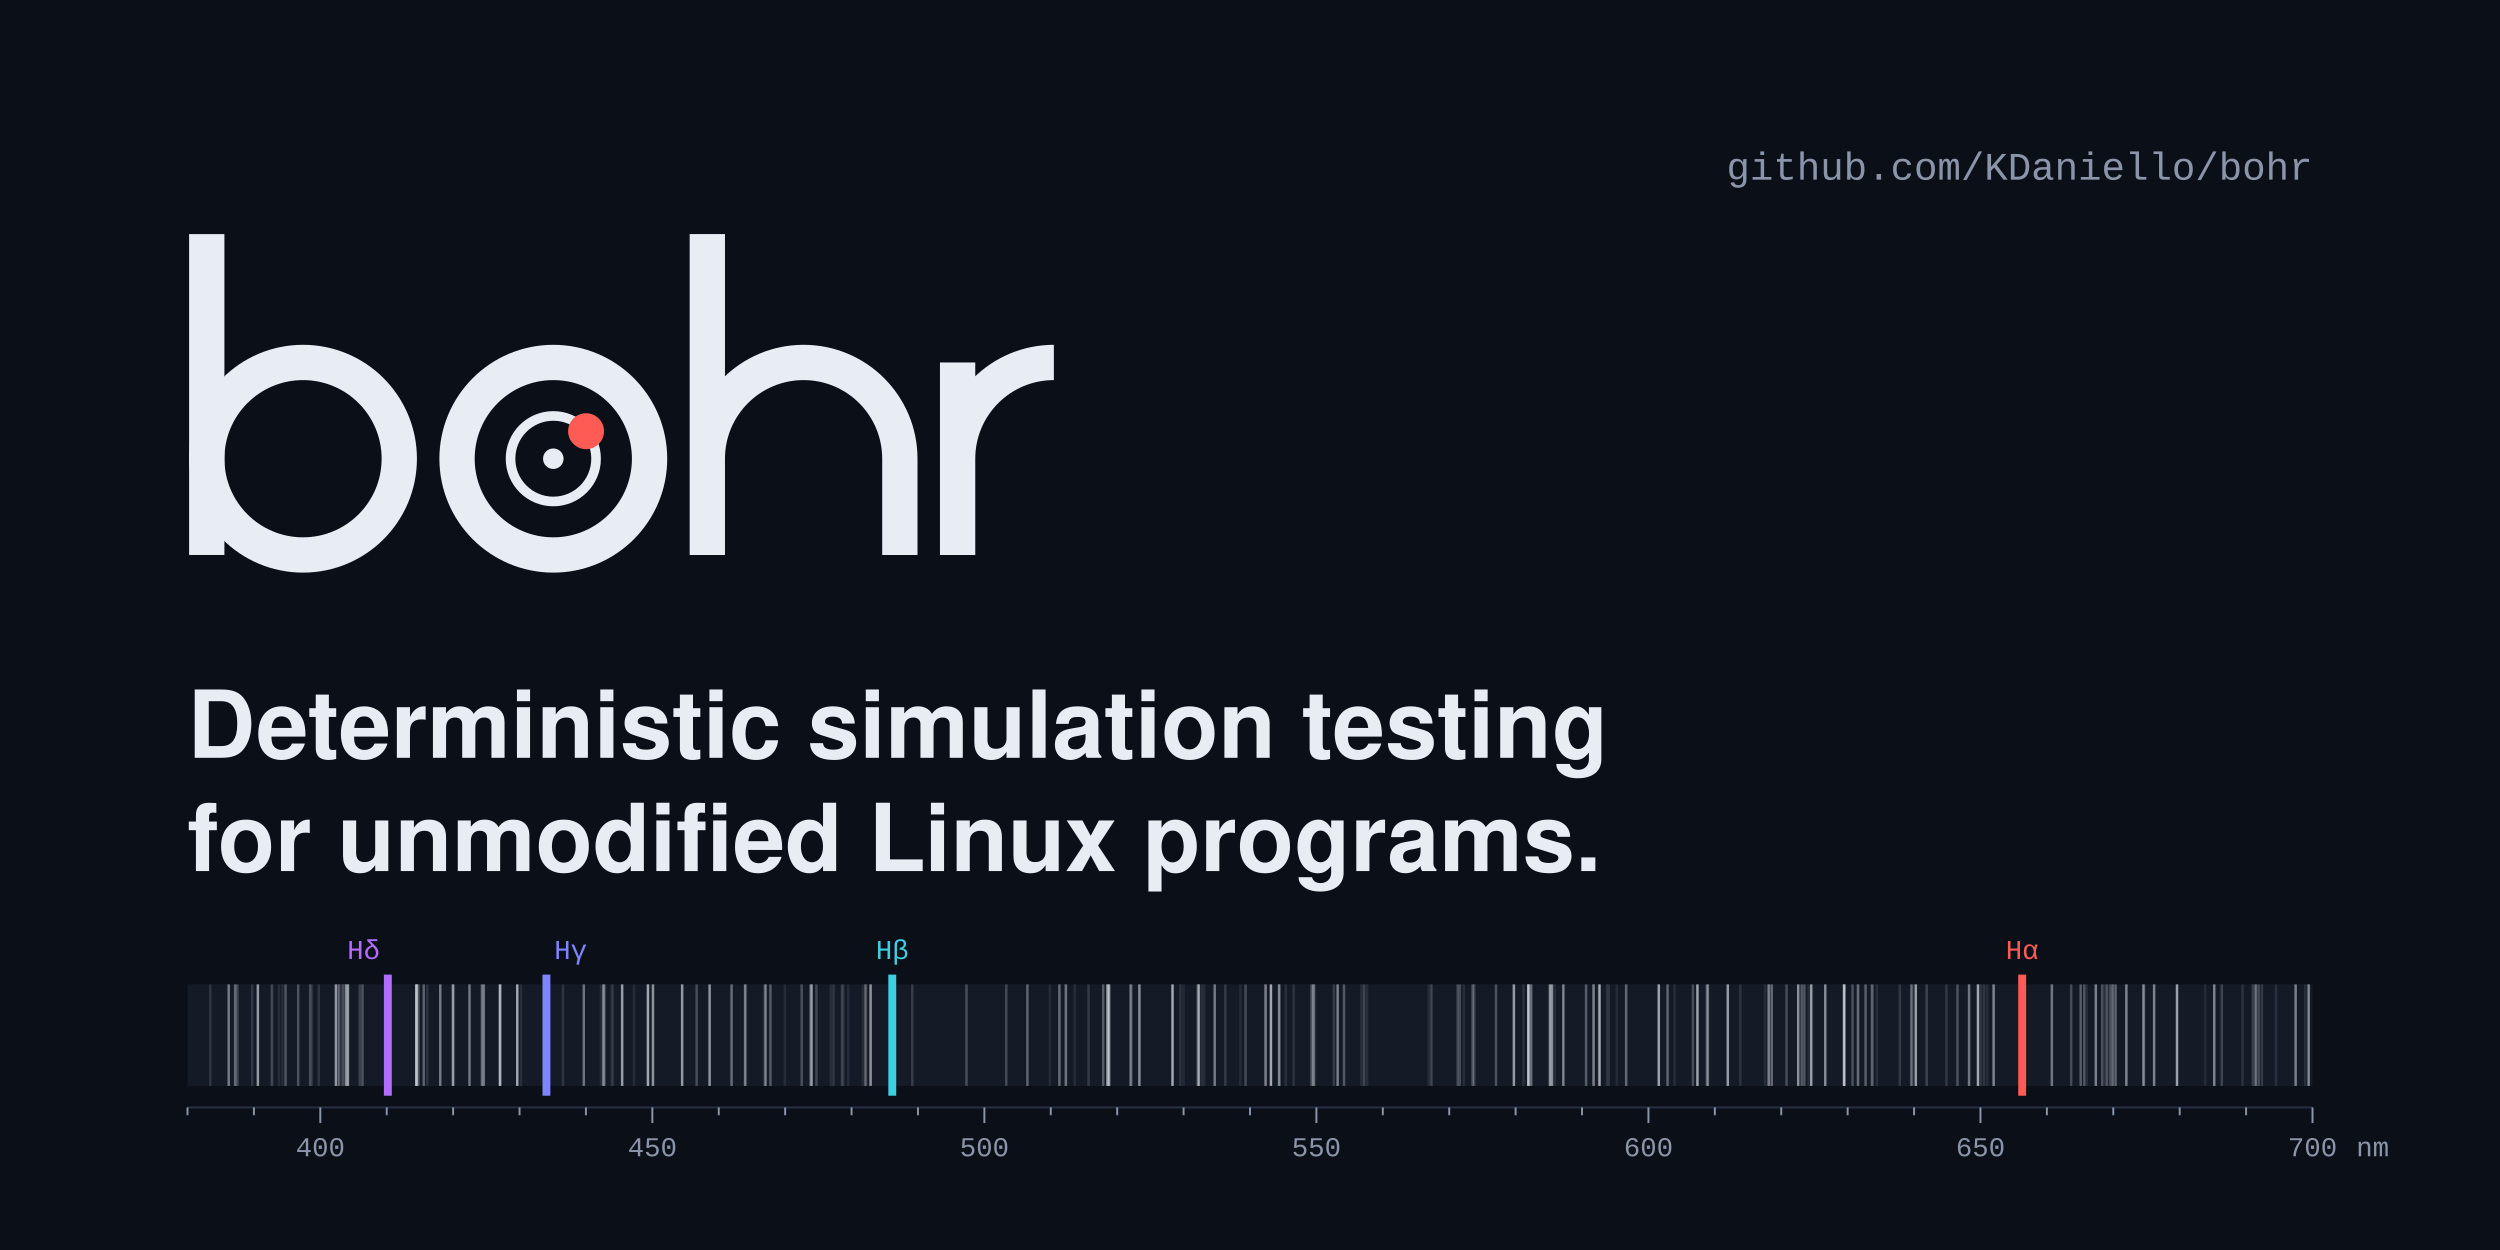
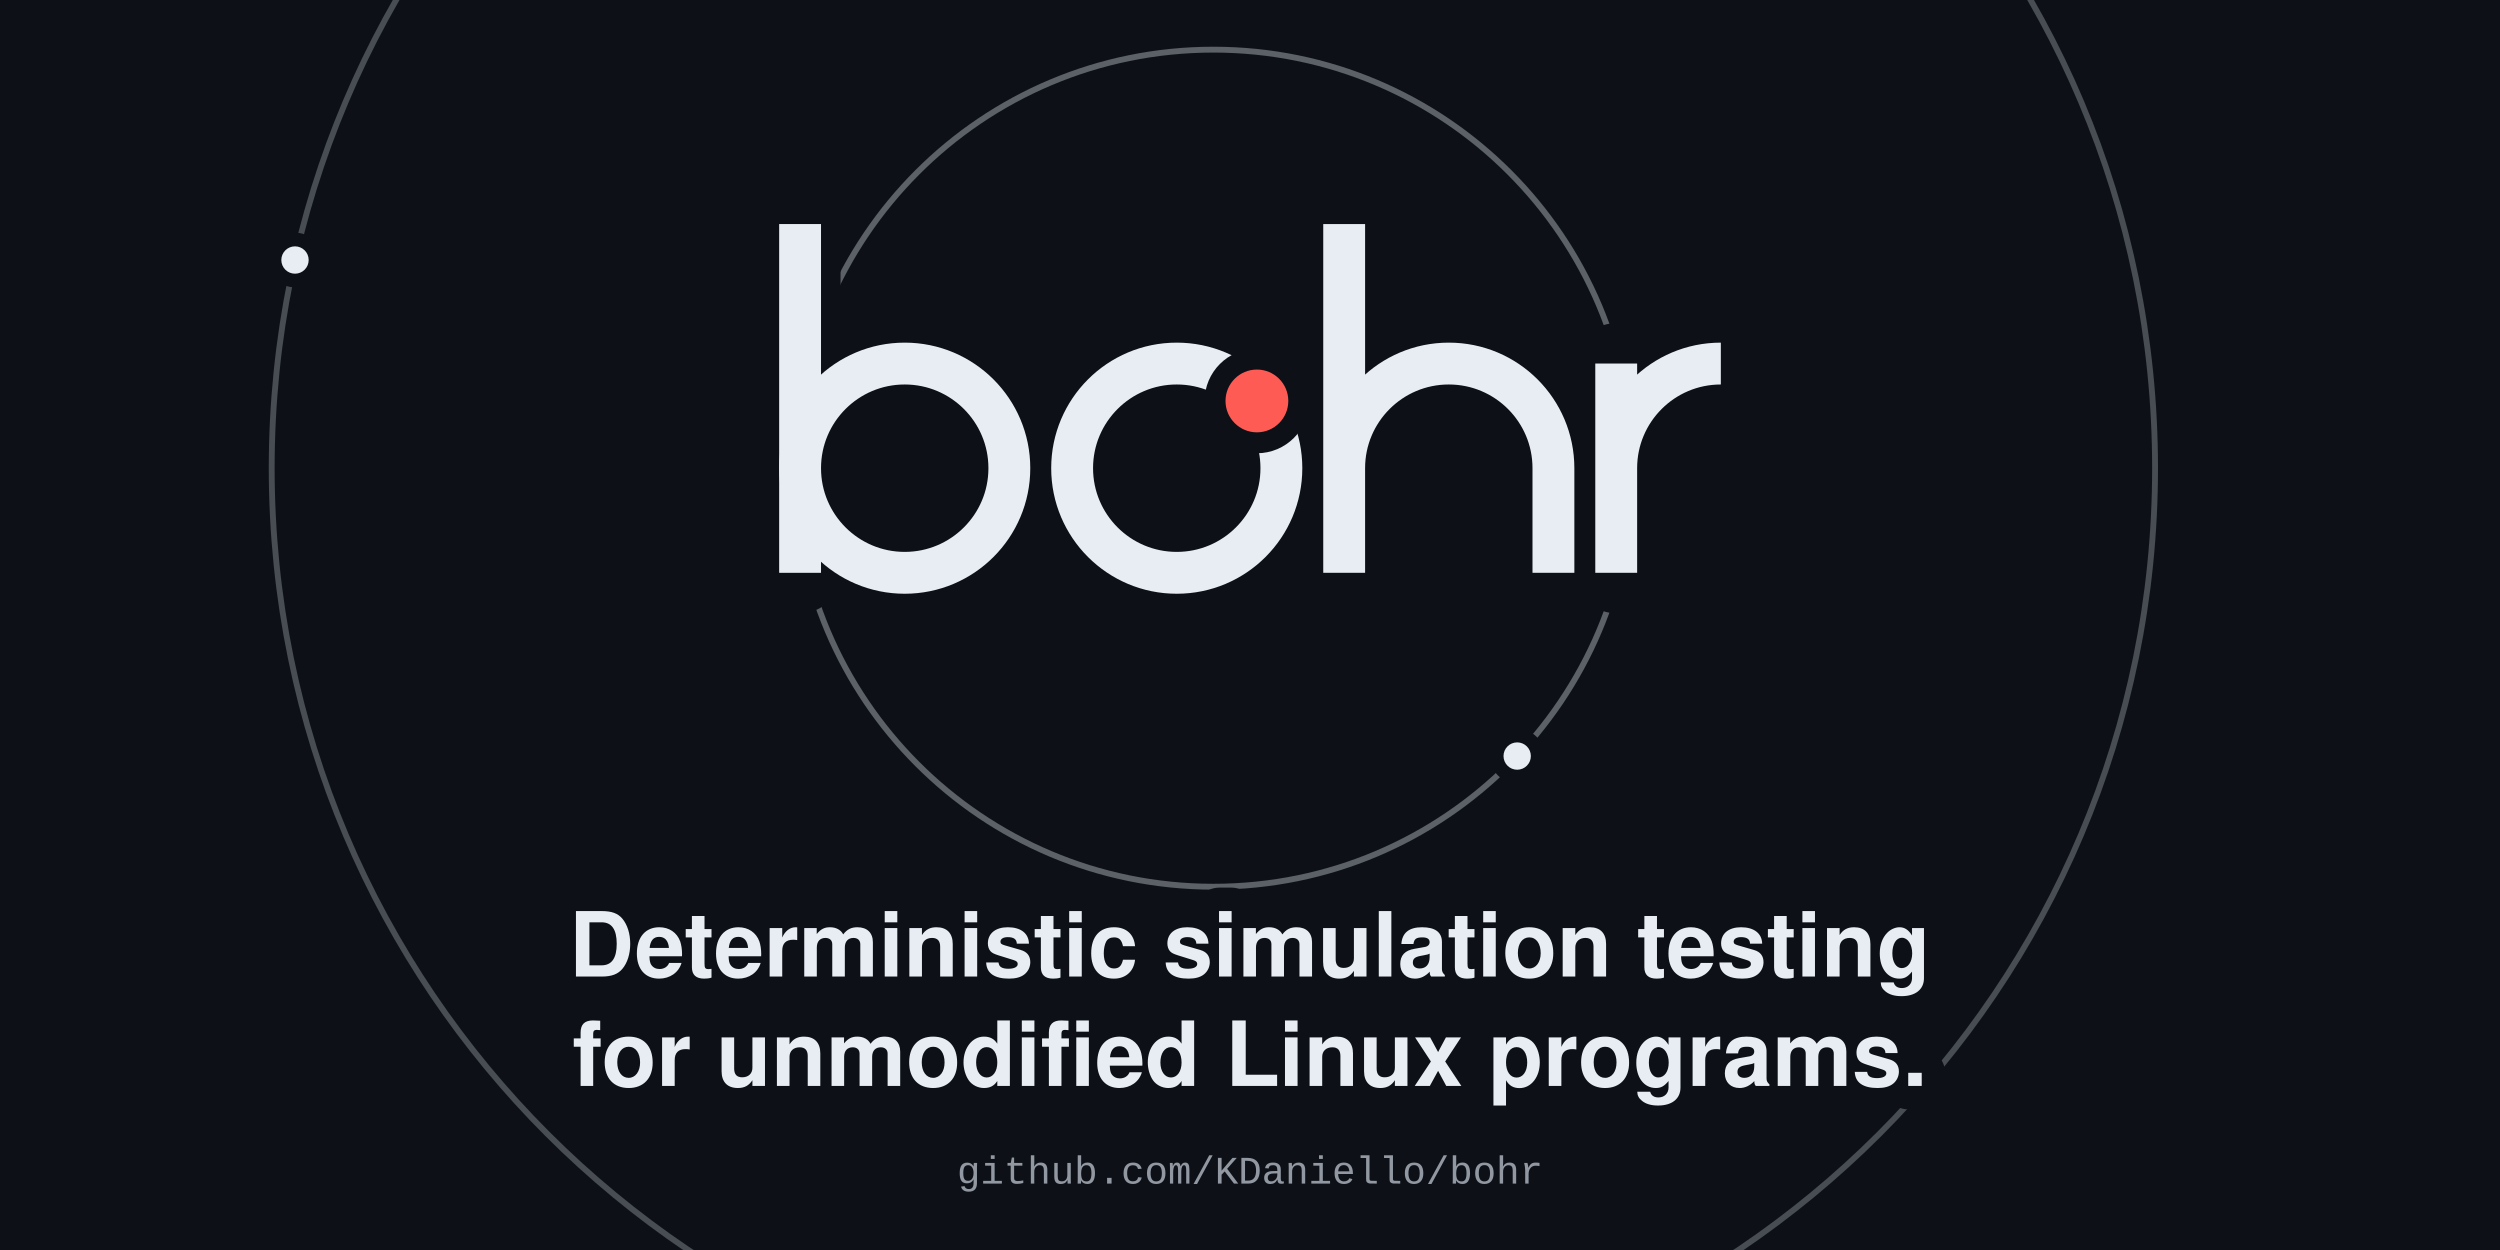
<svg xmlns="http://www.w3.org/2000/svg" width="1280" height="640" viewBox="0 0 1280 640" role="img" aria-label="bohr — deterministic simulation testing for unmodified Linux programs">
-   <rect width="1280" height="640" rx="0" fill="#0B0F17" />
-   <g transform="translate(96 110) scale(1.6429) translate(6 6)" fill="none" stroke="#E8EDF4" stroke-width="11">
+   <rect width="1280" height="640" rx="0" fill="#0D1117" />
+   <defs>
+     <mask id="orbits" maskUnits="userSpaceOnUse" stroke="none" x="0" y="0" width="1280" height="640">
+       <rect width="1280" height="640" fill="#fff" />
+       <g transform="translate(398.93 104) scale(1.7857) translate(6 6)" fill="none" stroke="#000" stroke-width="23.2" stroke-linecap="round" stroke-linejoin="round">
+         <path d="M0 0V100" />
+         <circle cx="30" cy="70" r="30" />
+         <path d="M156 0V100M156 70A30 30 0 0 1 216 70V100" />
+         <path d="M234 40V100M234 70A30 30 0 0 1 264 40" />
+         <circle cx="108" cy="70" r="30" fill="#000" />
+       </g>
+       <text x="640" y="500" font-family="-apple-system, BlinkMacSystemFont, 'Segoe UI', Helvetica, Arial, sans-serif" font-size="46" font-weight="600" fill="#000" stroke="#000" stroke-width="24" stroke-linejoin="round" text-anchor="middle">Deterministic simulation testing</text>
+       <text x="640" y="556" font-family="-apple-system, BlinkMacSystemFont, 'Segoe UI', Helvetica, Arial, sans-serif" font-size="46" font-weight="600" fill="#000" stroke="#000" stroke-width="24" stroke-linejoin="round" text-anchor="middle">for unmodified Linux programs.</text>
+       <text x="640" y="606" font-family="ui-monospace, SFMono-Regular, 'SF Mono', Menlo, Consolas, 'Liberation Mono', monospace" font-size="20" font-weight="400" fill="#000" stroke="#000" stroke-width="20" stroke-linejoin="round" text-anchor="middle">github.com/KDaniello/bohr</text>
+       <circle cx="776.8" cy="387.1" r="14" fill="#000" />
+       <circle cx="151.04" cy="133.13" r="14" fill="#000" />
+     </mask>
+   </defs>
+   <g mask="url(#orbits)" fill="none" stroke="#E8EDF4" stroke-width="3">
+     <circle cx="621.25" cy="239.71" r="214.29" opacity="0.36" />
+     <circle cx="621.25" cy="239.71" r="482.14" opacity="0.27" />
+     <circle cx="621.25" cy="239.71" r="857.14" opacity="0.2" />
+   </g>
+   <circle cx="776.8" cy="387.1" r="7" fill="#E8EDF4" />
+   <circle cx="151.04" cy="133.13" r="7" fill="#E8EDF4" />
+   <g transform="translate(398.93 104) scale(1.7857) translate(6 6)" fill="none" stroke="#E8EDF4" stroke-width="12">
    <path d="M0 0V100" />
    <circle cx="30" cy="70" r="30" />
-     <circle cx="108" cy="70" r="30" />
-     <circle cx="108" cy="70" r="13.33" stroke-width="3" />
-     <circle cx="108" cy="70" r="3.2" fill="#E8EDF4" stroke="none" />
-     <circle cx="118.21" cy="61.43" r="5.6" fill="#FF5B55" stroke="none" />
    <path d="M156 0V100M156 70A30 30 0 0 1 216 70V100" />
    <path d="M234 40V100M234 70A30 30 0 0 1 264 40" />
+     <mask id="o-gap" maskUnits="userSpaceOnUse" stroke="none" x="58" y="20" width="100" height="100">
+       <rect x="58" y="20" width="100" height="100" fill="#fff" />
+       <circle cx="130.98" cy="50.72" r="15" fill="#000" />
+     </mask>
+     <circle cx="108" cy="70" r="30" mask="url(#o-gap)" />
+     <circle cx="130.98" cy="50.72" r="9" fill="#FF5B55" stroke="none" />
  </g>
-   <text x="1184" y="92" font-family="ui-monospace, SFMono-Regular, 'SF Mono', Menlo, Consolas, 'Liberation Mono', monospace" font-size="20" font-weight="400" fill="#8B95A9" text-anchor="end">github.com/KDaniello/bohr</text>
-   <text x="96" y="388" font-family="-apple-system, BlinkMacSystemFont, 'Segoe UI', Helvetica, Arial, sans-serif" font-size="48" font-weight="600" fill="#E8EDF4" text-anchor="start">Deterministic simulation testing</text>
-   <text x="96" y="446" font-family="-apple-system, BlinkMacSystemFont, 'Segoe UI', Helvetica, Arial, sans-serif" font-size="48" font-weight="600" fill="#E8EDF4" text-anchor="start">for unmodified Linux programs.</text>
-   <rect x="96" y="504" width="1088" height="52" fill="#141A26" />
-   <rect x="143.96" y="504" width="1.27" height="52" fill="#E8EDF4" opacity="0.088" />
-   <rect x="1080.7" y="504" width="1.27" height="52" fill="#E8EDF4" opacity="0.102" />
-   <rect x="853.16" y="504" width="1.27" height="52" fill="#E8EDF4" opacity="0.356" />
-   <rect x="831.96" y="504" width="1.27" height="52" fill="#E8EDF4" opacity="0.376" />
-   <rect x="615.94" y="504" width="1.27" height="52" fill="#E8EDF4" opacity="0.080" />
-   <rect x="213.57" y="504" width="1.27" height="52" fill="#E8EDF4" opacity="0.307" />
-   <rect x="792.93" y="504" width="1.27" height="52" fill="#E8EDF4" opacity="0.551" />
-   <rect x="730.89" y="504" width="1.27" height="52" fill="#E8EDF4" opacity="0.084" />
-   <rect x="793.98" y="504" width="1.27" height="52" fill="#E8EDF4" opacity="0.543" />
-   <rect x="748.84" y="504" width="1.27" height="52" fill="#E8EDF4" opacity="0.090" />
-   <rect x="1181.39" y="504" width="1.27" height="52" fill="#E8EDF4" opacity="0.523" />
-   <rect x="131.39" y="504" width="1.27" height="52" fill="#E8EDF4" opacity="0.603" />
-   <rect x="613.14" y="504" width="1.27" height="52" fill="#E8EDF4" opacity="0.519" />
-   <rect x="732" y="504" width="1.27" height="52" fill="#E8EDF4" opacity="0.080" />
-   <rect x="564.2" y="504" width="1.27" height="52" fill="#E8EDF4" opacity="0.310" />
-   <rect x="1079.76" y="504" width="1.27" height="52" fill="#E8EDF4" opacity="0.222" />
-   <rect x="950.83" y="504" width="1.27" height="52" fill="#E8EDF4" opacity="0.080" />
-   <rect x="442.99" y="504" width="1.27" height="52" fill="#E8EDF4" opacity="0.081" />
-   <rect x="1081.09" y="504" width="1.27" height="52" fill="#E8EDF4" opacity="0.310" />
-   <rect x="430.47" y="504" width="1.27" height="52" fill="#E8EDF4" opacity="0.178" />
-   <rect x="1174.73" y="504" width="1.27" height="52" fill="#E8EDF4" opacity="0.475" />
-   <rect x="781.88" y="504" width="1.27" height="52" fill="#E8EDF4" opacity="0.675" />
-   <rect x="822.12" y="504" width="1.27" height="52" fill="#E8EDF4" opacity="0.096" />
-   <rect x="393.71" y="504" width="1.27" height="52" fill="#E8EDF4" opacity="0.156" />
-   <rect x="138.38" y="504" width="1.27" height="52" fill="#E8EDF4" opacity="0.102" />
-   <rect x="779.37" y="504" width="1.27" height="52" fill="#E8EDF4" opacity="0.109" />
-   <rect x="331.13" y="504" width="1.27" height="52" fill="#E8EDF4" opacity="0.638" />
-   <rect x="1078.15" y="504" width="1.27" height="52" fill="#E8EDF4" opacity="0.261" />
-   <rect x="393.9" y="504" width="1.27" height="52" fill="#E8EDF4" opacity="0.182" />
-   <rect x="514.57" y="504" width="1.27" height="52" fill="#E8EDF4" opacity="0.224" />
-   <rect x="323.99" y="504" width="1.27" height="52" fill="#E8EDF4" opacity="0.084" />
-   <rect x="765.32" y="504" width="1.27" height="52" fill="#E8EDF4" opacity="0.263" />
-   <rect x="943.66" y="504" width="1.27" height="52" fill="#E8EDF4" opacity="0.648" />
-   <rect x="414.38" y="504" width="1.27" height="52" fill="#E8EDF4" opacity="0.325" />
-   <rect x="1157.47" y="504" width="1.27" height="52" fill="#E8EDF4" opacity="0.153" />
-   <rect x="183.57" y="504" width="1.27" height="52" fill="#E8EDF4" opacity="0.188" />
-   <rect x="145.57" y="504" width="1.27" height="52" fill="#E8EDF4" opacity="0.274" />
-   <rect x="409.83" y="504" width="1.27" height="52" fill="#E8EDF4" opacity="0.256" />
-   <rect x="980.25" y="504" width="1.27" height="52" fill="#E8EDF4" opacity="0.629" />
-   <rect x="647.35" y="504" width="1.27" height="52" fill="#E8EDF4" opacity="0.487" />
-   <rect x="247.09" y="504" width="1.27" height="52" fill="#E8EDF4" opacity="0.410" />
-   <rect x="985.83" y="504" width="1.27" height="52" fill="#E8EDF4" opacity="0.194" />
-   <rect x="578.11" y="504" width="1.27" height="52" fill="#E8EDF4" opacity="0.296" />
-   <rect x="466.46" y="504" width="1.27" height="52" fill="#E8EDF4" opacity="0.167" />
-   <rect x="697.8" y="504" width="1.27" height="52" fill="#E8EDF4" opacity="0.206" />
-   <rect x="637.09" y="504" width="1.27" height="52" fill="#E8EDF4" opacity="0.231" />
-   <rect x="753.34" y="504" width="1.27" height="52" fill="#E8EDF4" opacity="0.290" />
-   <rect x="650.09" y="504" width="1.27" height="52" fill="#E8EDF4" opacity="0.666" />
-   <rect x="856.76" y="504" width="1.27" height="52" fill="#E8EDF4" opacity="0.084" />
-   <rect x="1133.06" y="504" width="1.27" height="52" fill="#E8EDF4" opacity="0.495" />
-   <rect x="287.61" y="504" width="1.27" height="52" fill="#E8EDF4" opacity="0.132" />
-   <rect x="699.35" y="504" width="1.27" height="52" fill="#E8EDF4" opacity="0.089" />
-   <rect x="1164.69" y="504" width="1.27" height="52" fill="#E8EDF4" opacity="0.102" />
-   <rect x="218.12" y="504" width="1.27" height="52" fill="#E8EDF4" opacity="0.110" />
-   <rect x="1113.99" y="504" width="1.27" height="52" fill="#E8EDF4" opacity="0.638" />
-   <rect x="567.2" y="504" width="1.27" height="52" fill="#E8EDF4" opacity="0.648" />
-   <rect x="174.82" y="504" width="1.27" height="52" fill="#E8EDF4" opacity="0.251" />
-   <rect x="426.15" y="504" width="1.27" height="52" fill="#E8EDF4" opacity="0.135" />
-   <rect x="1012.09" y="504" width="1.27" height="52" fill="#E8EDF4" opacity="0.671" />
-   <rect x="1020.11" y="504" width="1.27" height="52" fill="#E8EDF4" opacity="0.499" />
-   <rect x="308.28" y="504" width="1.27" height="52" fill="#E8EDF4" opacity="0.445" />
-   <rect x="947.86" y="504" width="1.27" height="52" fill="#E8EDF4" opacity="0.256" />
-   <rect x="1049.92" y="504" width="1.27" height="52" fill="#E8EDF4" opacity="0.445" />
-   <rect x="212.54" y="504" width="1.27" height="52" fill="#E8EDF4" opacity="0.468" />
-   <rect x="582.72" y="504" width="1.27" height="52" fill="#E8EDF4" opacity="0.491" />
-   <rect x="1072.42" y="504" width="1.27" height="52" fill="#E8EDF4" opacity="0.483" />
-   <rect x="925.38" y="504" width="1.27" height="52" fill="#E8EDF4" opacity="0.091" />
-   <rect x="687.5" y="504" width="1.27" height="52" fill="#E8EDF4" opacity="0.293" />
-   <rect x="958.03" y="504" width="1.27" height="52" fill="#E8EDF4" opacity="0.316" />
-   <rect x="158.15" y="504" width="1.27" height="52" fill="#E8EDF4" opacity="0.226" />
-   <rect x="545.24" y="504" width="1.27" height="52" fill="#E8EDF4" opacity="0.102" />
-   <rect x="783.32" y="504" width="1.27" height="52" fill="#E8EDF4" opacity="0.396" />
-   <rect x="1015.23" y="504" width="1.27" height="52" fill="#E8EDF4" opacity="0.133" />
-   <rect x="1136.92" y="504" width="1.27" height="52" fill="#E8EDF4" opacity="0.202" />
-   <rect x="128.49" y="504" width="1.27" height="52" fill="#E8EDF4" opacity="0.144" />
-   <rect x="613.3" y="504" width="1.27" height="52" fill="#E8EDF4" opacity="0.090" />
-   <rect x="1097.24" y="504" width="1.27" height="52" fill="#E8EDF4" opacity="0.115" />
-   <rect x="1179.63" y="504" width="1.27" height="52" fill="#E8EDF4" opacity="0.097" />
-   <rect x="224.78" y="504" width="1.27" height="52" fill="#E8EDF4" opacity="0.457" />
-   <rect x="414.93" y="504" width="1.27" height="52" fill="#E8EDF4" opacity="0.503" />
-   <rect x="298.27" y="504" width="1.27" height="52" fill="#E8EDF4" opacity="0.420" />
-   <rect x="1064.67" y="504" width="1.27" height="52" fill="#E8EDF4" opacity="0.313" />
-   <rect x="152.03" y="504" width="1.27" height="52" fill="#E8EDF4" opacity="0.269" />
-   <rect x="172.4" y="504" width="1.27" height="52" fill="#E8EDF4" opacity="0.139" />
-   <rect x="441.11" y="504" width="1.27" height="52" fill="#E8EDF4" opacity="0.080" />
-   <rect x="312.52" y="504" width="1.27" height="52" fill="#E8EDF4" opacity="0.094" />
-   <rect x="119.77" y="504" width="1.27" height="52" fill="#E8EDF4" opacity="0.379" />
-   <rect x="795.46" y="504" width="1.27" height="52" fill="#E8EDF4" opacity="0.082" />
-   <rect x="960.33" y="504" width="1.27" height="52" fill="#E8EDF4" opacity="0.093" />
-   <rect x="176.32" y="504" width="1.27" height="52" fill="#E8EDF4" opacity="0.310" />
-   <rect x="216.31" y="504" width="1.27" height="52" fill="#E8EDF4" opacity="0.340" />
-   <rect x="926.72" y="504" width="1.27" height="52" fill="#E8EDF4" opacity="0.611" />
-   <rect x="605.33" y="504" width="1.27" height="52" fill="#E8EDF4" opacity="0.082" />
-   <rect x="1059.8" y="504" width="1.27" height="52" fill="#E8EDF4" opacity="0.236" />
-   <rect x="657.7" y="504" width="1.27" height="52" fill="#E8EDF4" opacity="0.104" />
-   <rect x="582.84" y="504" width="1.27" height="52" fill="#E8EDF4" opacity="0.086" />
-   <rect x="873.25" y="504" width="1.27" height="52" fill="#E8EDF4" opacity="0.269" />
-   <rect x="799.8" y="504" width="1.27" height="52" fill="#E8EDF4" opacity="0.499" />
-   <rect x="307.05" y="504" width="1.27" height="52" fill="#E8EDF4" opacity="0.080" />
-   <rect x="1066.51" y="504" width="1.27" height="52" fill="#E8EDF4" opacity="0.277" />
-   <rect x="255.09" y="504" width="1.27" height="52" fill="#E8EDF4" opacity="0.204" />
-   <rect x="745.72" y="504" width="1.27" height="52" fill="#E8EDF4" opacity="0.238" />
-   <rect x="1155.78" y="504" width="1.27" height="52" fill="#E8EDF4" opacity="0.243" />
-   <rect x="1075.72" y="504" width="1.27" height="52" fill="#E8EDF4" opacity="0.271" />
-   <rect x="868.45" y="504" width="1.27" height="52" fill="#E8EDF4" opacity="0.648" />
-   <rect x="308.86" y="504" width="1.27" height="52" fill="#E8EDF4" opacity="0.256" />
-   <rect x="914.02" y="504" width="1.27" height="52" fill="#E8EDF4" opacity="0.132" />
-   <rect x="682.33" y="504" width="1.27" height="52" fill="#E8EDF4" opacity="0.163" />
-   <rect x="433.66" y="504" width="1.27" height="52" fill="#E8EDF4" opacity="0.083" />
-   <rect x="1147.56" y="504" width="1.27" height="52" fill="#E8EDF4" opacity="0.115" />
-   <rect x="954.55" y="504" width="1.27" height="52" fill="#E8EDF4" opacity="0.325" />
-   <rect x="525.4" y="504" width="1.27" height="52" fill="#E8EDF4" opacity="0.353" />
-   <rect x="231.78" y="504" width="1.27" height="52" fill="#E8EDF4" opacity="0.086" />
-   <rect x="566.37" y="504" width="1.27" height="52" fill="#E8EDF4" opacity="0.611" />
-   <rect x="1077.17" y="504" width="1.27" height="52" fill="#E8EDF4" opacity="0.112" />
-   <rect x="903.1" y="504" width="1.27" height="52" fill="#E8EDF4" opacity="0.089" />
-   <rect x="424.79" y="504" width="1.27" height="52" fill="#E8EDF4" opacity="0.092" />
-   <rect x="1088.06" y="504" width="1.27" height="52" fill="#E8EDF4" opacity="0.507" />
-   <rect x="381.36" y="504" width="1.27" height="52" fill="#E8EDF4" opacity="0.102" />
-   <rect x="950.63" y="504" width="1.27" height="52" fill="#E8EDF4" opacity="0.340" />
-   <rect x="142.23" y="504" width="1.27" height="52" fill="#E8EDF4" opacity="0.095" />
-   <rect x="445.11" y="504" width="1.27" height="52" fill="#E8EDF4" opacity="0.577" />
-   <rect x="333.68" y="504" width="1.27" height="52" fill="#E8EDF4" opacity="0.568" />
-   <rect x="696.44" y="504" width="1.27" height="52" fill="#E8EDF4" opacity="0.105" />
-   <rect x="380.85" y="504" width="1.27" height="52" fill="#E8EDF4" opacity="0.457" />
-   <rect x="1102.27" y="504" width="1.27" height="52" fill="#E8EDF4" opacity="0.491" />
-   <rect x="417.39" y="504" width="1.27" height="52" fill="#E8EDF4" opacity="0.211" />
-   <rect x="943.43" y="504" width="1.27" height="52" fill="#E8EDF4" opacity="0.434" />
-   <rect x="373.93" y="504" width="1.27" height="52" fill="#E8EDF4" opacity="0.386" />
-   <rect x="906.47" y="504" width="1.27" height="52" fill="#E8EDF4" opacity="0.379" />
-   <rect x="957.45" y="504" width="1.27" height="52" fill="#E8EDF4" opacity="0.102" />
-   <rect x="162.55" y="504" width="1.27" height="52" fill="#E8EDF4" opacity="0.125" />
-   <rect x="494.2" y="504" width="1.27" height="52" fill="#E8EDF4" opacity="0.243" />
-   <rect x="391.46" y="504" width="1.27" height="52" fill="#E8EDF4" opacity="0.316" />
-   <rect x="914.14" y="504" width="1.27" height="52" fill="#E8EDF4" opacity="0.123" />
-   <rect x="541.78" y="504" width="1.27" height="52" fill="#E8EDF4" opacity="0.389" />
-   <rect x="732.35" y="504" width="1.27" height="52" fill="#E8EDF4" opacity="0.139" />
-   <rect x="1001.6" y="504" width="1.27" height="52" fill="#E8EDF4" opacity="0.269" />
-   <rect x="431.25" y="504" width="1.27" height="52" fill="#E8EDF4" opacity="0.096" />
-   <rect x="933.9" y="504" width="1.27" height="52" fill="#E8EDF4" opacity="0.531" />
-   <rect x="317.91" y="504" width="1.27" height="52" fill="#E8EDF4" opacity="0.616" />
-   <rect x="401.23" y="504" width="1.27" height="52" fill="#E8EDF4" opacity="0.083" />
-   <rect x="264.21" y="504" width="1.27" height="52" fill="#E8EDF4" opacity="0.671" />
-   <rect x="159.03" y="504" width="1.27" height="52" fill="#E8EDF4" opacity="0.110" />
-   <rect x="614.76" y="504" width="1.27" height="52" fill="#E8EDF4" opacity="0.094" />
-   <rect x="599.69" y="504" width="1.27" height="52" fill="#E8EDF4" opacity="0.671" />
-   <rect x="176.67" y="504" width="1.27" height="52" fill="#E8EDF4" opacity="0.328" />
-   <rect x="921.84" y="504" width="1.27" height="52" fill="#E8EDF4" opacity="0.299" />
-   <rect x="781.96" y="504" width="1.27" height="52" fill="#E8EDF4" opacity="0.427" />
-   <rect x="231.28" y="504" width="1.27" height="52" fill="#E8EDF4" opacity="0.603" />
-   <rect x="578.59" y="504" width="1.27" height="52" fill="#E8EDF4" opacity="0.290" />
-   <rect x="815.24" y="504" width="1.27" height="52" fill="#E8EDF4" opacity="0.148" />
-   <rect x="1096.81" y="504" width="1.27" height="52" fill="#E8EDF4" opacity="0.487" />
-   <rect x="1154.26" y="504" width="1.27" height="52" fill="#E8EDF4" opacity="0.424" />
-   <rect x="177.5" y="504" width="1.27" height="52" fill="#E8EDF4" opacity="0.581" />
-   <rect x="827.18" y="504" width="1.27" height="52" fill="#E8EDF4" opacity="0.081" />
-   <rect x="330.91" y="504" width="1.27" height="52" fill="#E8EDF4" opacity="0.083" />
-   <rect x="1082.53" y="504" width="1.27" height="52" fill="#E8EDF4" opacity="0.344" />
-   <rect x="120.92" y="504" width="1.27" height="52" fill="#E8EDF4" opacity="0.213" />
-   <rect x="995.92" y="504" width="1.27" height="52" fill="#E8EDF4" opacity="0.136" />
-   <rect x="348.62" y="504" width="1.27" height="52" fill="#E8EDF4" opacity="0.598" />
-   <rect x="1128.42" y="504" width="1.27" height="52" fill="#E8EDF4" opacity="0.080" />
-   <rect x="818.32" y="504" width="1.27" height="52" fill="#E8EDF4" opacity="0.652" />
-   <rect x="545.05" y="504" width="1.27" height="52" fill="#E8EDF4" opacity="0.366" />
-   <rect x="536.94" y="504" width="1.27" height="52" fill="#E8EDF4" opacity="0.085" />
-   <rect x="171.35" y="504" width="1.27" height="52" fill="#E8EDF4" opacity="0.585" />
-   <rect x="923.19" y="504" width="1.27" height="52" fill="#E8EDF4" opacity="0.277" />
-   <rect x="107.02" y="504" width="1.27" height="52" fill="#E8EDF4" opacity="0.133" />
-   <rect x="313.16" y="504" width="1.27" height="52" fill="#E8EDF4" opacity="0.097" />
-   <rect x="1007.52" y="504" width="1.27" height="52" fill="#E8EDF4" opacity="0.442" />
-   <rect x="255.44" y="504" width="1.27" height="52" fill="#E8EDF4" opacity="0.680" />
-   <rect x="603.72" y="504" width="1.27" height="52" fill="#E8EDF4" opacity="0.119" />
-   <rect x="1013.65" y="504" width="1.27" height="52" fill="#E8EDF4" opacity="0.127" />
-   <rect x="626.73" y="504" width="1.27" height="52" fill="#E8EDF4" opacity="0.150" />
-   <rect x="239.75" y="504" width="1.27" height="52" fill="#E8EDF4" opacity="0.442" />
-   <rect x="774.47" y="504" width="1.27" height="52" fill="#E8EDF4" opacity="0.607" />
-   <rect x="654.26" y="504" width="1.27" height="52" fill="#E8EDF4" opacity="0.386" />
-   <rect x="549.65" y="504" width="1.27" height="52" fill="#E8EDF4" opacity="0.084" />
-   <rect x="754.18" y="504" width="1.27" height="52" fill="#E8EDF4" opacity="0.204" />
-   <rect x="116.47" y="504" width="1.27" height="52" fill="#E8EDF4" opacity="0.453" />
-   <rect x="246.13" y="504" width="1.27" height="52" fill="#E8EDF4" opacity="0.392" />
-   <rect x="670.91" y="504" width="1.27" height="52" fill="#E8EDF4" opacity="0.290" />
-   <rect x="815.29" y="504" width="1.27" height="52" fill="#E8EDF4" opacity="0.389" />
-   <rect x="654.24" y="504" width="1.27" height="52" fill="#E8EDF4" opacity="0.142" />
-   <rect x="1067.79" y="504" width="1.27" height="52" fill="#E8EDF4" opacity="0.084" />
-   <rect x="920.05" y="504" width="1.27" height="52" fill="#E8EDF4" opacity="0.564" />
-   <rect x="1152.79" y="504" width="1.27" height="52" fill="#E8EDF4" opacity="0.174" />
-   <rect x="266.11" y="504" width="1.27" height="52" fill="#E8EDF4" opacity="0.100" />
-   <rect x="621.3" y="504" width="1.27" height="52" fill="#E8EDF4" opacity="0.449" />
-   <rect x="356.05" y="504" width="1.27" height="52" fill="#E8EDF4" opacity="0.243" />
-   <rect x="978.44" y="504" width="1.27" height="52" fill="#E8EDF4" opacity="0.208" />
-   <rect x="390.99" y="504" width="1.27" height="52" fill="#E8EDF4" opacity="0.285" />
-   <rect x="362.69" y="504" width="1.27" height="52" fill="#E8EDF4" opacity="0.572" />
-   <rect x="138.73" y="504" width="1.27" height="52" fill="#E8EDF4" opacity="0.131" />
-   <rect x="890.42" y="504" width="1.27" height="52" fill="#E8EDF4" opacity="0.120" />
-   <rect x="661.7" y="504" width="1.27" height="52" fill="#E8EDF4" opacity="0.119" />
-   <rect x="818.02" y="504" width="1.27" height="52" fill="#E8EDF4" opacity="0.082" />
-   <rect x="654.47" y="504" width="1.27" height="52" fill="#E8EDF4" opacity="0.112" />
-   <rect x="746.83" y="504" width="1.27" height="52" fill="#E8EDF4" opacity="0.234" />
-   <rect x="173.03" y="504" width="1.27" height="52" fill="#E8EDF4" opacity="0.285" />
-   <rect x="612.61" y="504" width="1.27" height="52" fill="#E8EDF4" opacity="0.293" />
-   <rect x="972.06" y="504" width="1.27" height="52" fill="#E8EDF4" opacity="0.145" />
-   <rect x="1016.84" y="504" width="1.27" height="52" fill="#E8EDF4" opacity="0.089" />
-   <rect x="184.98" y="504" width="1.27" height="52" fill="#E8EDF4" opacity="0.274" />
-   <rect x="823.05" y="504" width="1.27" height="52" fill="#E8EDF4" opacity="0.124" />
-   <rect x="811.44" y="504" width="1.27" height="52" fill="#E8EDF4" opacity="0.316" />
-   <rect x="442.46" y="504" width="1.27" height="52" fill="#E8EDF4" opacity="0.334" />
-   <rect x="977.87" y="504" width="1.27" height="52" fill="#E8EDF4" opacity="0.274" />
-   <rect x="672.34" y="504" width="1.27" height="52" fill="#E8EDF4" opacity="0.153" />
-   <rect x="684.24" y="504" width="1.27" height="52" fill="#E8EDF4" opacity="0.479" />
-   <rect x="556.69" y="504" width="1.27" height="52" fill="#E8EDF4" opacity="0.156" />
-   <rect x="866.14" y="504" width="1.27" height="52" fill="#E8EDF4" opacity="0.241" />
-   <rect x="883.99" y="504" width="1.27" height="52" fill="#E8EDF4" opacity="0.611" />
-   <rect x="873.8" y="504" width="1.27" height="52" fill="#E8EDF4" opacity="0.403" />
-   <rect x="671.86" y="504" width="1.27" height="52" fill="#E8EDF4" opacity="0.417" />
-   <rect x="212.59" y="504" width="1.27" height="52" fill="#E8EDF4" opacity="0.638" />
-   <rect x="848.66" y="504" width="1.27" height="52" fill="#E8EDF4" opacity="0.643" />
-   <rect x="904.93" y="504" width="1.27" height="52" fill="#E8EDF4" opacity="0.483" />
-   <rect x="634.44" y="504" width="1.27" height="52" fill="#E8EDF4" opacity="0.080" />
-   <rect x="1033.33" y="499" width="4.05" height="62" fill="#FF5B55" />
-   <text x="1035.35" y="491" font-family="ui-monospace, SFMono-Regular, 'SF Mono', Menlo, Consolas, 'Liberation Mono', monospace" font-size="14" font-weight="400" fill="#FF5B55" text-anchor="middle">Hα</text>
-   <rect x="454.82" y="499" width="4.05" height="62" fill="#3CCFE2" />
-   <text x="456.84" y="491" font-family="ui-monospace, SFMono-Regular, 'SF Mono', Menlo, Consolas, 'Liberation Mono', monospace" font-size="14" font-weight="400" fill="#3CCFE2" text-anchor="middle">Hβ</text>
-   <rect x="277.75" y="499" width="4.05" height="62" fill="#7F85FF" />
-   <text x="283.77" y="491" font-family="ui-monospace, SFMono-Regular, 'SF Mono', Menlo, Consolas, 'Liberation Mono', monospace" font-size="14" font-weight="400" fill="#7F85FF" text-anchor="start">Hγ</text>
-   <rect x="196.55" y="499" width="4.05" height="62" fill="#B26CFF" />
-   <text x="194.58" y="491" font-family="ui-monospace, SFMono-Regular, 'SF Mono', Menlo, Consolas, 'Liberation Mono', monospace" font-size="14" font-weight="400" fill="#B26CFF" text-anchor="end">Hδ</text>
-   <line x1="96" y1="567" x2="1184" y2="567" stroke="#263043" stroke-width="1" />
-   <line x1="96" y1="567" x2="96" y2="571" stroke="#8B95A9" stroke-width="1" />
-   <line x1="130" y1="567" x2="130" y2="571" stroke="#8B95A9" stroke-width="1" />
-   <line x1="164" y1="567" x2="164" y2="575" stroke="#8B95A9" stroke-width="1" />
-   <text x="164" y="592" font-family="ui-monospace, SFMono-Regular, 'SF Mono', Menlo, Consolas, 'Liberation Mono', monospace" font-size="14" font-weight="400" fill="#8B95A9" text-anchor="middle">400</text>
-   <line x1="198" y1="567" x2="198" y2="571" stroke="#8B95A9" stroke-width="1" />
-   <line x1="232" y1="567" x2="232" y2="571" stroke="#8B95A9" stroke-width="1" />
-   <line x1="266" y1="567" x2="266" y2="571" stroke="#8B95A9" stroke-width="1" />
-   <line x1="300" y1="567" x2="300" y2="571" stroke="#8B95A9" stroke-width="1" />
-   <line x1="334" y1="567" x2="334" y2="575" stroke="#8B95A9" stroke-width="1" />
-   <text x="334" y="592" font-family="ui-monospace, SFMono-Regular, 'SF Mono', Menlo, Consolas, 'Liberation Mono', monospace" font-size="14" font-weight="400" fill="#8B95A9" text-anchor="middle">450</text>
-   <line x1="368" y1="567" x2="368" y2="571" stroke="#8B95A9" stroke-width="1" />
-   <line x1="402" y1="567" x2="402" y2="571" stroke="#8B95A9" stroke-width="1" />
-   <line x1="436" y1="567" x2="436" y2="571" stroke="#8B95A9" stroke-width="1" />
-   <line x1="470" y1="567" x2="470" y2="571" stroke="#8B95A9" stroke-width="1" />
-   <line x1="504" y1="567" x2="504" y2="575" stroke="#8B95A9" stroke-width="1" />
-   <text x="504" y="592" font-family="ui-monospace, SFMono-Regular, 'SF Mono', Menlo, Consolas, 'Liberation Mono', monospace" font-size="14" font-weight="400" fill="#8B95A9" text-anchor="middle">500</text>
-   <line x1="538" y1="567" x2="538" y2="571" stroke="#8B95A9" stroke-width="1" />
-   <line x1="572" y1="567" x2="572" y2="571" stroke="#8B95A9" stroke-width="1" />
-   <line x1="606" y1="567" x2="606" y2="571" stroke="#8B95A9" stroke-width="1" />
-   <line x1="640" y1="567" x2="640" y2="571" stroke="#8B95A9" stroke-width="1" />
-   <line x1="674" y1="567" x2="674" y2="575" stroke="#8B95A9" stroke-width="1" />
-   <text x="674" y="592" font-family="ui-monospace, SFMono-Regular, 'SF Mono', Menlo, Consolas, 'Liberation Mono', monospace" font-size="14" font-weight="400" fill="#8B95A9" text-anchor="middle">550</text>
-   <line x1="708" y1="567" x2="708" y2="571" stroke="#8B95A9" stroke-width="1" />
-   <line x1="742" y1="567" x2="742" y2="571" stroke="#8B95A9" stroke-width="1" />
-   <line x1="776" y1="567" x2="776" y2="571" stroke="#8B95A9" stroke-width="1" />
-   <line x1="810" y1="567" x2="810" y2="571" stroke="#8B95A9" stroke-width="1" />
-   <line x1="844" y1="567" x2="844" y2="575" stroke="#8B95A9" stroke-width="1" />
-   <text x="844" y="592" font-family="ui-monospace, SFMono-Regular, 'SF Mono', Menlo, Consolas, 'Liberation Mono', monospace" font-size="14" font-weight="400" fill="#8B95A9" text-anchor="middle">600</text>
-   <line x1="878" y1="567" x2="878" y2="571" stroke="#8B95A9" stroke-width="1" />
-   <line x1="912" y1="567" x2="912" y2="571" stroke="#8B95A9" stroke-width="1" />
-   <line x1="946" y1="567" x2="946" y2="571" stroke="#8B95A9" stroke-width="1" />
-   <line x1="980" y1="567" x2="980" y2="571" stroke="#8B95A9" stroke-width="1" />
-   <line x1="1014" y1="567" x2="1014" y2="575" stroke="#8B95A9" stroke-width="1" />
-   <text x="1014" y="592" font-family="ui-monospace, SFMono-Regular, 'SF Mono', Menlo, Consolas, 'Liberation Mono', monospace" font-size="14" font-weight="400" fill="#8B95A9" text-anchor="middle">650</text>
-   <line x1="1048" y1="567" x2="1048" y2="571" stroke="#8B95A9" stroke-width="1" />
-   <line x1="1082" y1="567" x2="1082" y2="571" stroke="#8B95A9" stroke-width="1" />
-   <line x1="1116" y1="567" x2="1116" y2="571" stroke="#8B95A9" stroke-width="1" />
-   <line x1="1150" y1="567" x2="1150" y2="571" stroke="#8B95A9" stroke-width="1" />
-   <line x1="1184" y1="567" x2="1184" y2="575" stroke="#8B95A9" stroke-width="1" />
-   <text x="1184" y="592" font-family="ui-monospace, SFMono-Regular, 'SF Mono', Menlo, Consolas, 'Liberation Mono', monospace" font-size="14" font-weight="400" fill="#8B95A9" text-anchor="middle">700</text>
-   <text x="1206.4" y="592" font-family="ui-monospace, SFMono-Regular, 'SF Mono', Menlo, Consolas, 'Liberation Mono', monospace" font-size="14" font-weight="400" fill="#8B95A9" text-anchor="start">nm</text>
+   <text x="640" y="500" font-family="-apple-system, BlinkMacSystemFont, 'Segoe UI', Helvetica, Arial, sans-serif" font-size="46" font-weight="600" fill="#E8EDF4" text-anchor="middle">Deterministic simulation testing</text>
+   <text x="640" y="556" font-family="-apple-system, BlinkMacSystemFont, 'Segoe UI', Helvetica, Arial, sans-serif" font-size="46" font-weight="600" fill="#E8EDF4" text-anchor="middle">for unmodified Linux programs.</text>
+   <text x="640" y="606" font-family="ui-monospace, SFMono-Regular, 'SF Mono', Menlo, Consolas, 'Liberation Mono', monospace" font-size="20" font-weight="400" fill="#9198A1" text-anchor="middle">github.com/KDaniello/bohr</text>
</svg>
